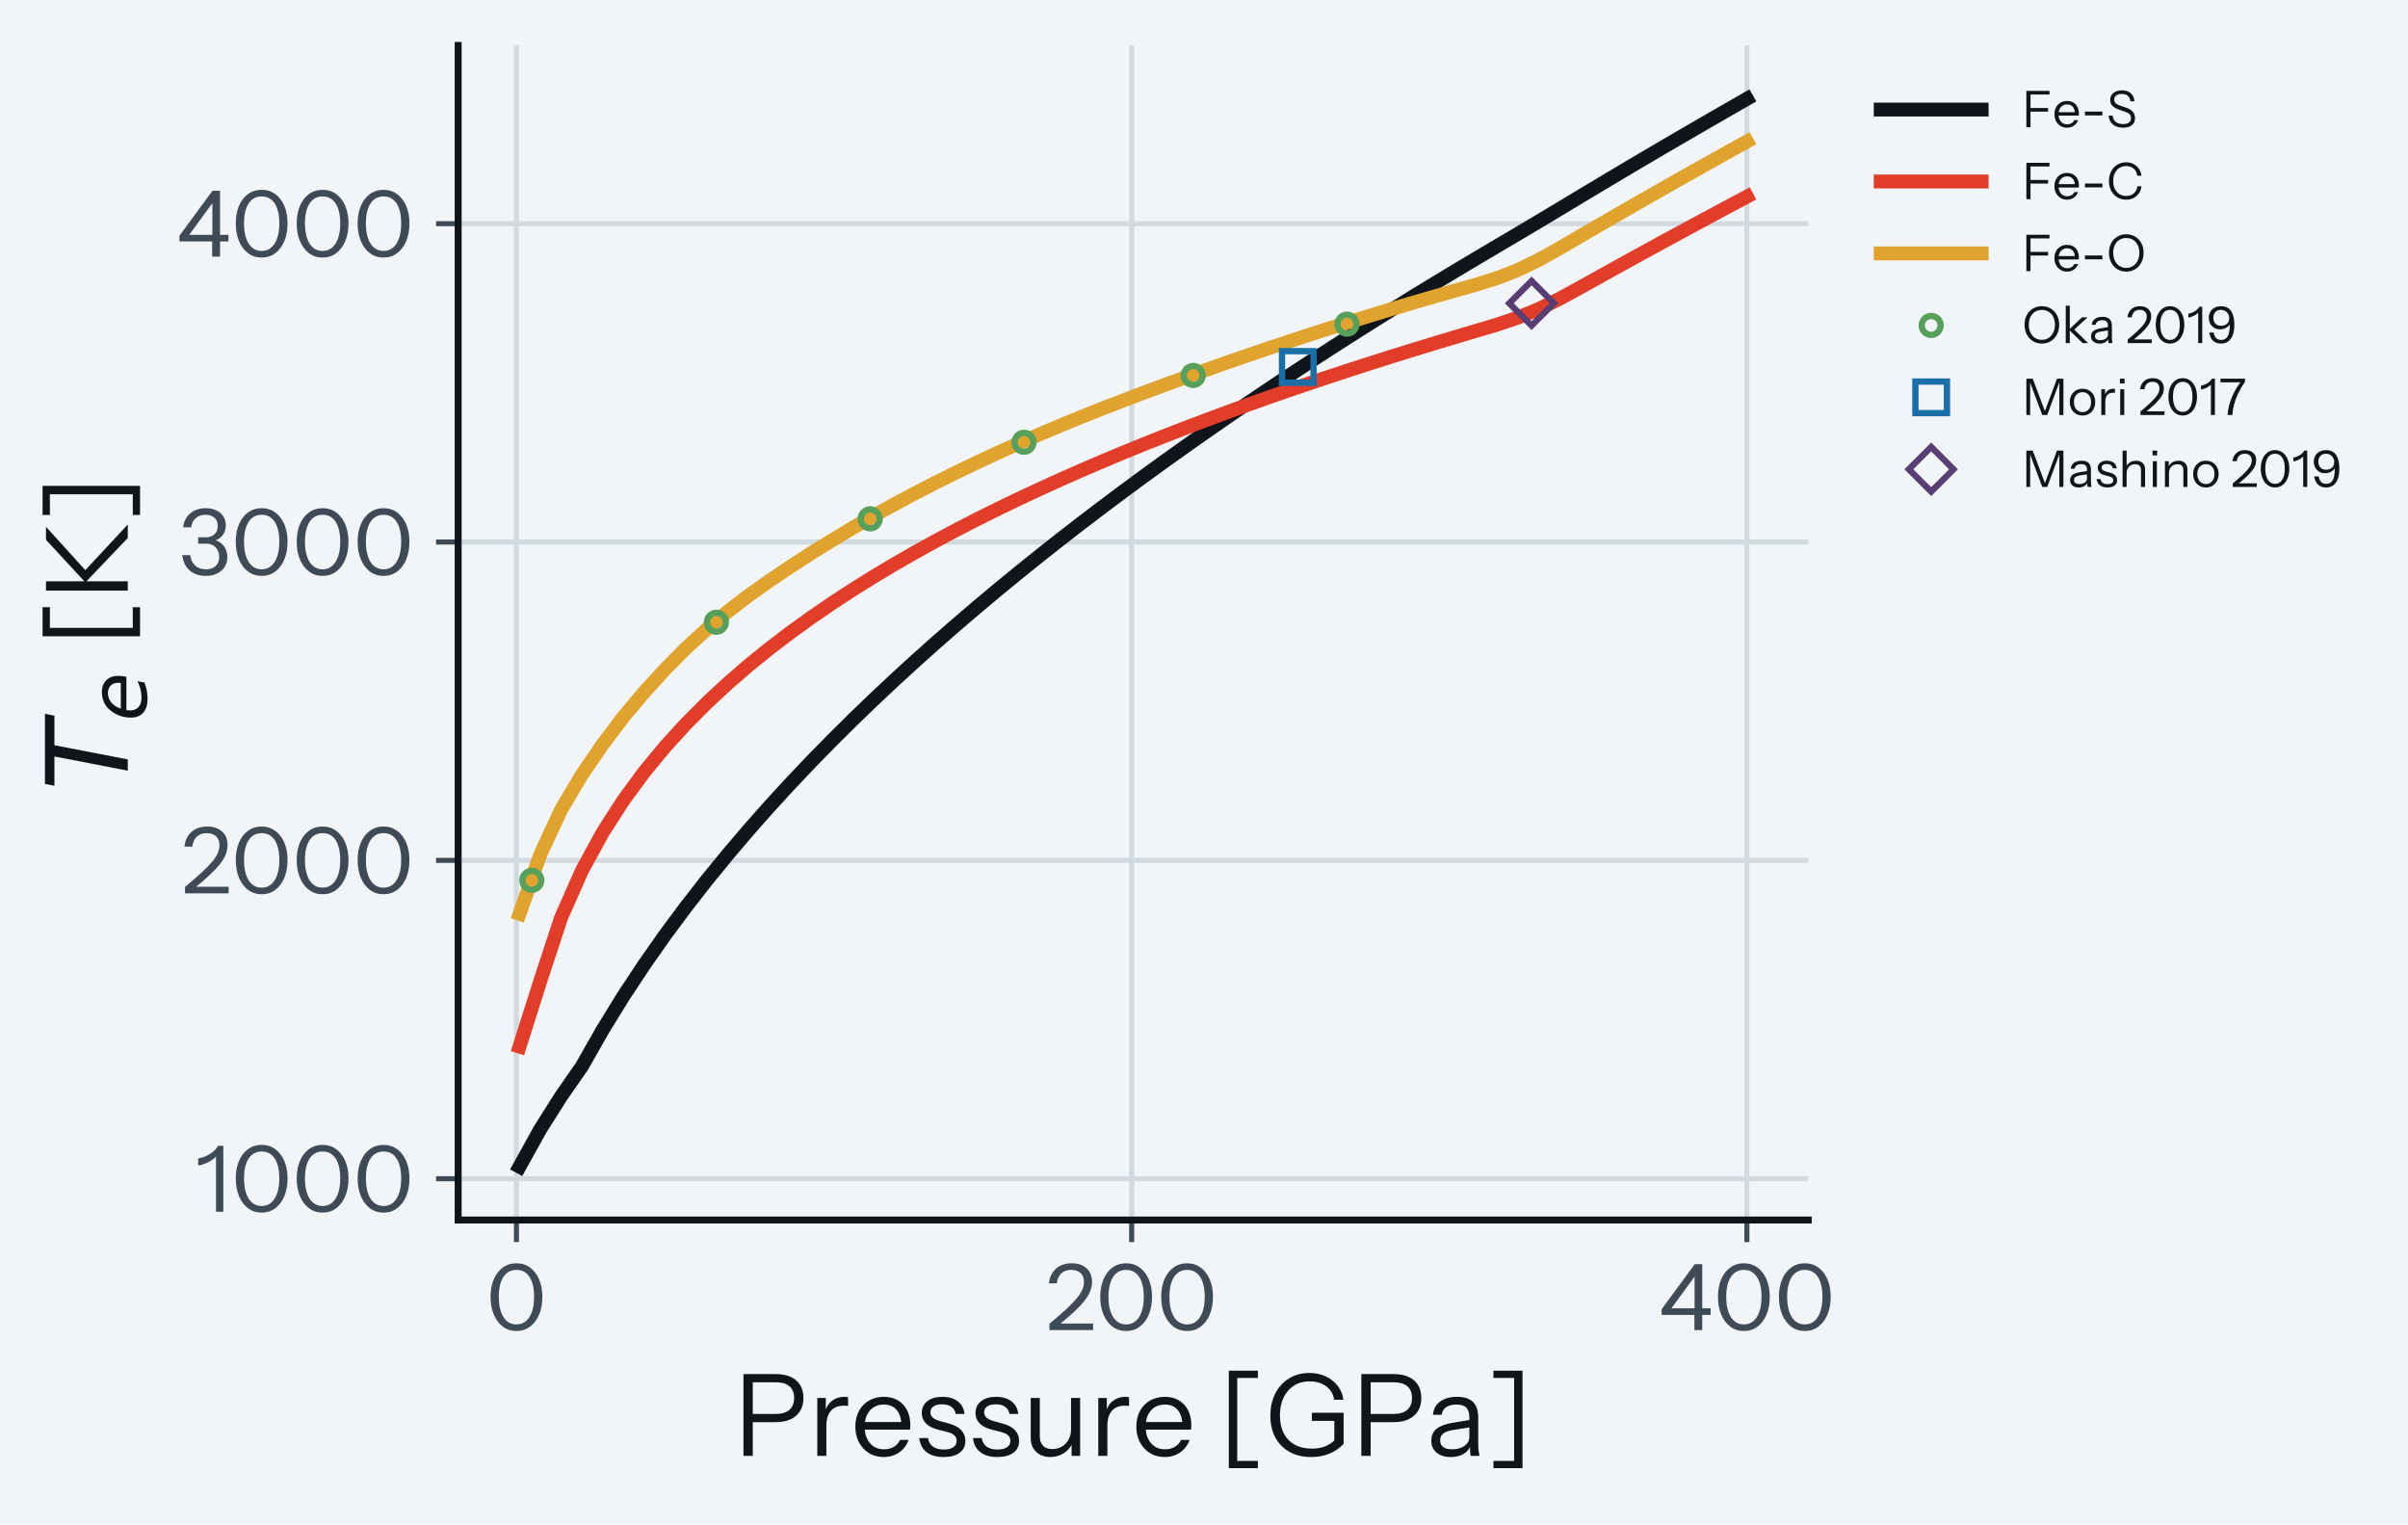
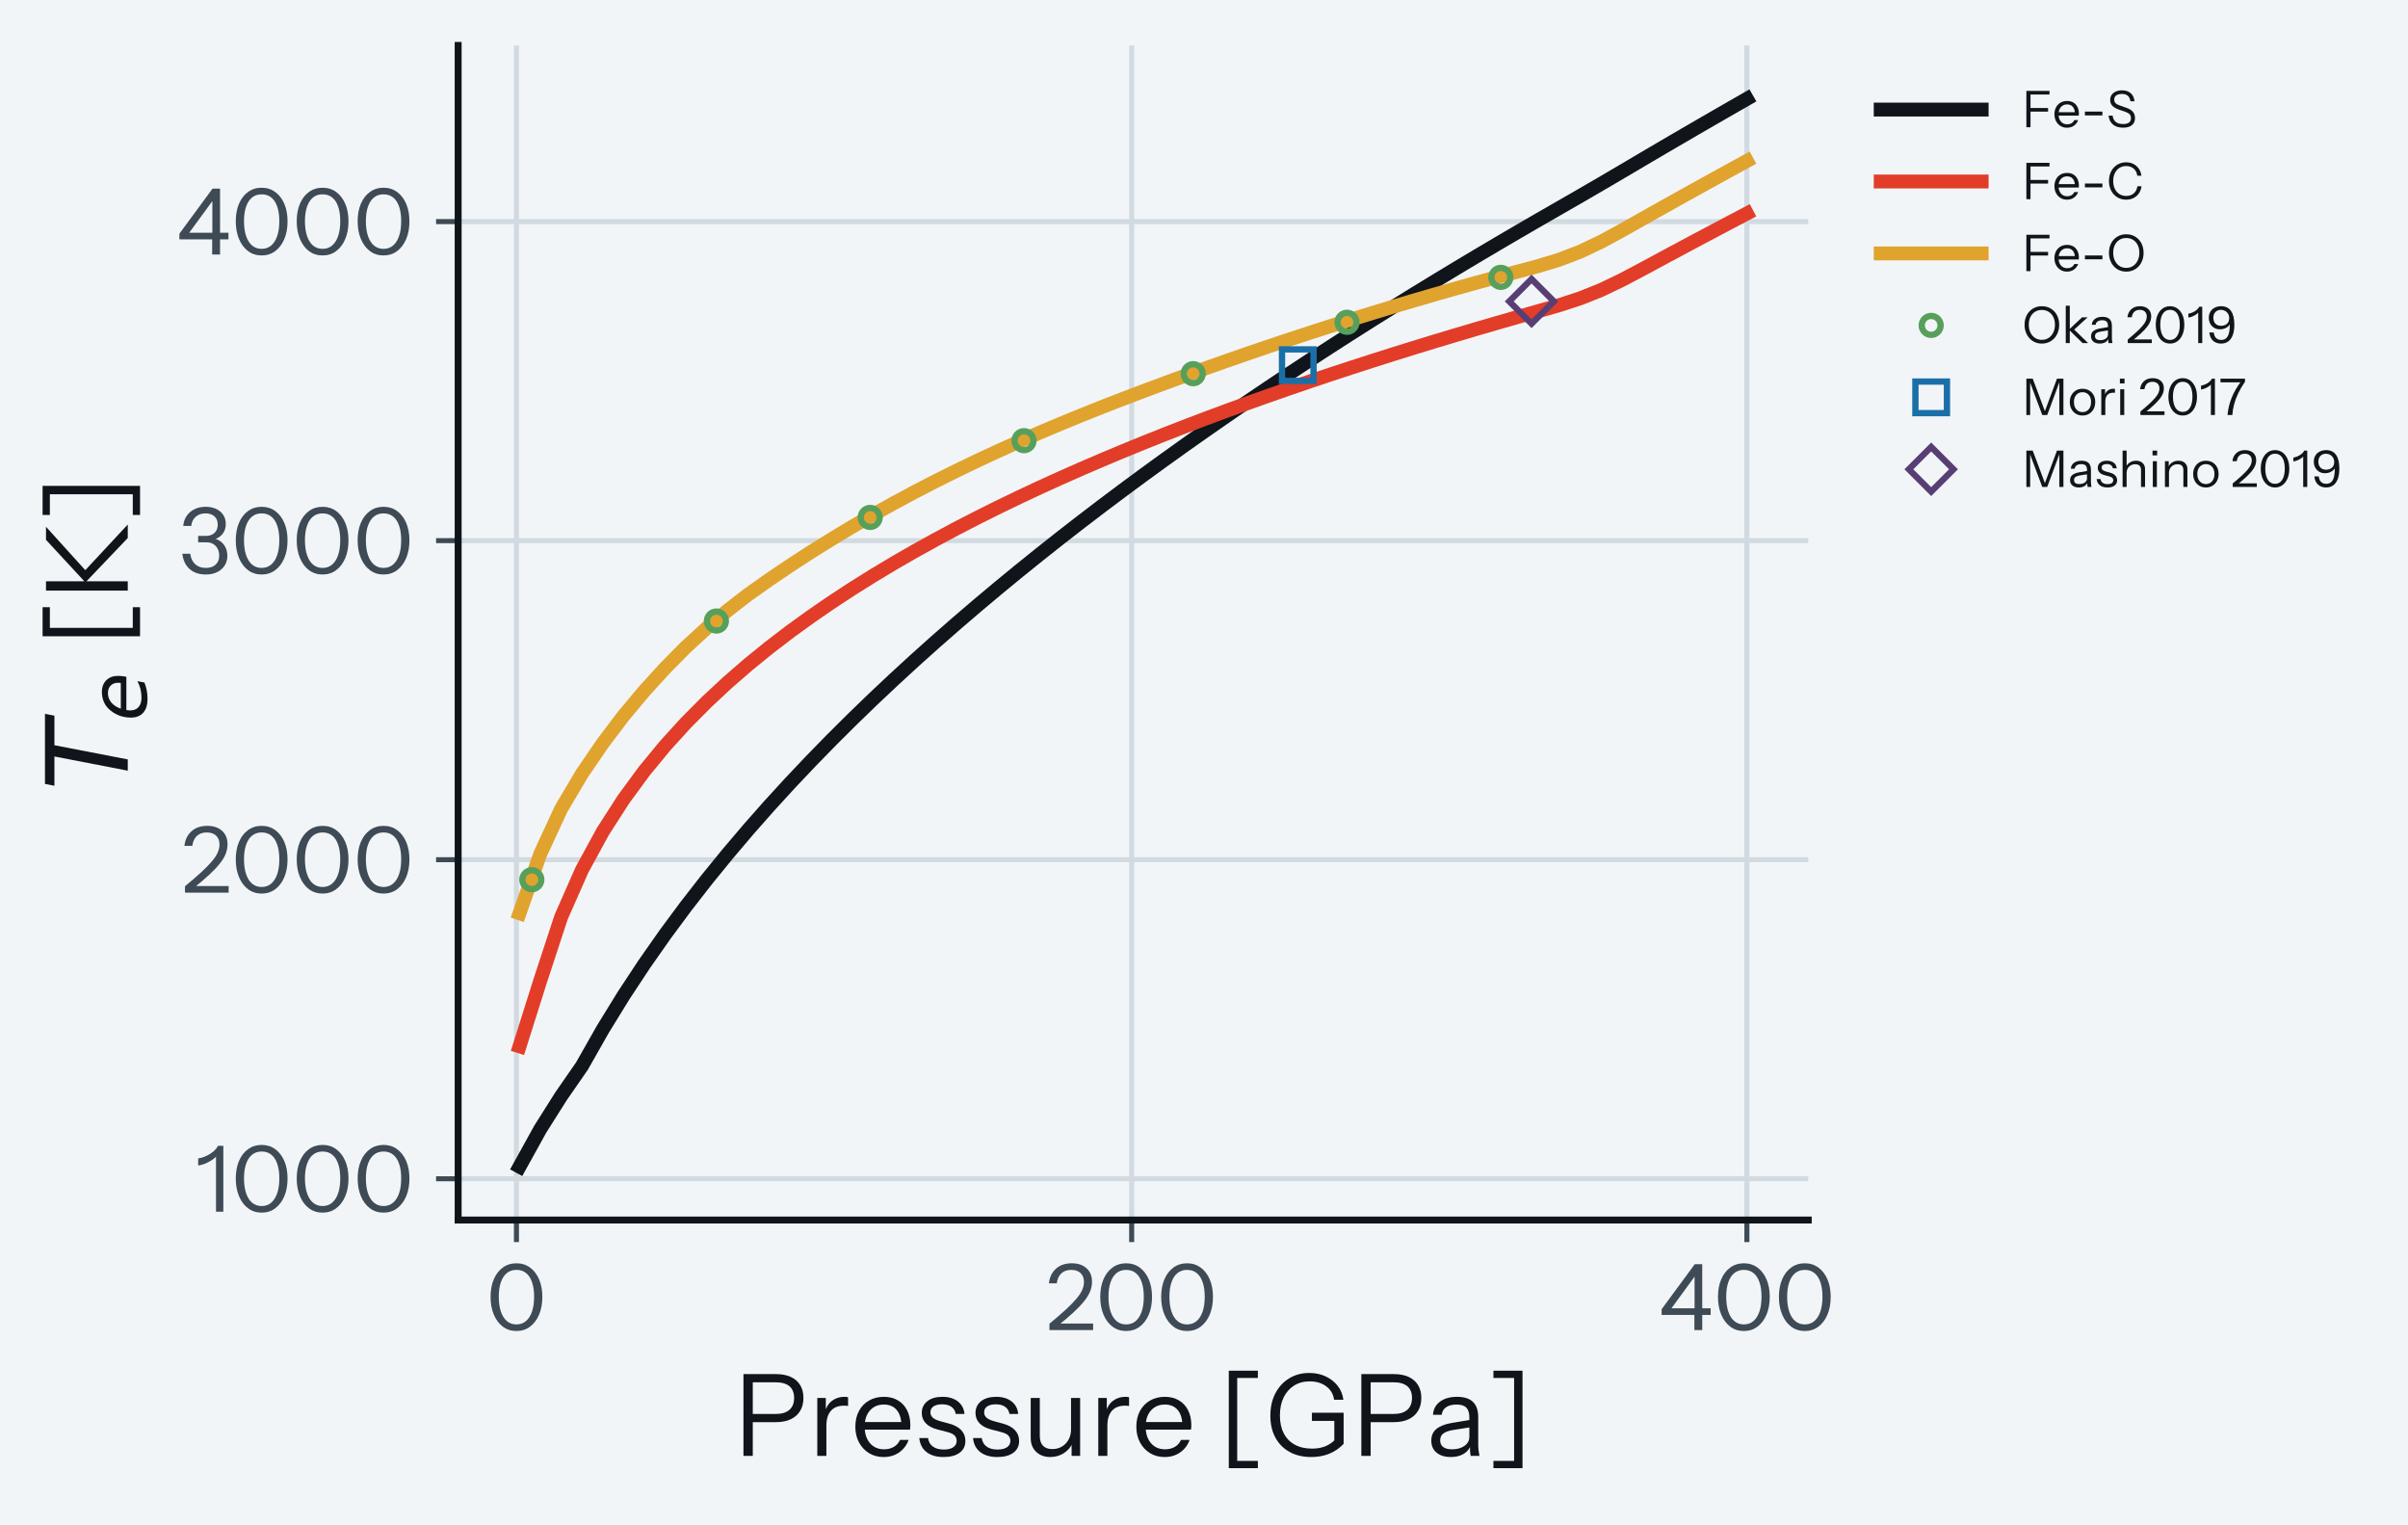
<svg xmlns="http://www.w3.org/2000/svg" xmlns:xlink="http://www.w3.org/1999/xlink" width="381.616pt" height="241.579pt" viewBox="0 0 381.616 241.579" version="1.1">
  <defs>
    <style type="text/css">*{stroke-linejoin: round; stroke-linecap: butt}</style>
  </defs>
  <g id="figure_1">
    <g id="patch_1">
      <path d="M 0 241.579  L 381.616 241.579  L 381.616 0  L 0 0  z " style="fill: #f2f5f7" />
    </g>
    <g id="axes_1">
      <g id="patch_2">
        <path d="M 72.608 193.316  L 286.57 193.316  L 286.57 7.2  L 72.608 7.2  z " style="fill: #f2f5f7" />
      </g>
      <g id="matplotlib.axis_1">
        <g id="xtick_1">
          <g id="line2d_1">
-             <path d="M 81.846 193.316  L 81.846 7.2  " clip-path="url(#pe6717783c5)" style="fill: none; stroke: #d2dae1; stroke-width: 0.8; stroke-linecap: square" />
+             <path d="M 81.846 193.316  L 81.846 7.2  " clip-path="url(#p23f329e859)" style="fill: none; stroke: #d2dae1; stroke-width: 0.8; stroke-linecap: square" />
          </g>
          <g id="line2d_2">
            <defs>
              <path id="m2a301ba8c9" d="M 0 0  L 0 3.5  " style="stroke: #3e4a55; stroke-width: 0.8" />
            </defs>
            <g>
              <use xlink:href="#m2a301ba8c9" x="81.846" y="193.316" style="fill: #3e4a55; stroke: #3e4a55; stroke-width: 0.8" />
            </g>
          </g>
          <g id="text_1">
            <g style="fill: #3e4a55" transform="translate(77.01825 210.7564) scale(0.145 -0.145)">
              <defs>
                <path id="InstrumentSans-Regular-30" d="M 2131 -64  Q 1587 -64 1180 240  Q 774 544 547 1085  Q 320 1626 320 2323  Q 320 3021 544 3549  Q 768 4077 1177 4374  Q 1587 4672 2131 4672  Q 2675 4672 3081 4374  Q 3488 4077 3715 3549  Q 3942 3021 3942 2323  Q 3942 1619 3715 1081  Q 3488 544 3081 240  Q 2675 -64 2131 -64  z M 2131 397  Q 2522 397 2797 630  Q 3072 864 3219 1296  Q 3366 1728 3366 2330  Q 3366 2925 3222 3347  Q 3078 3770 2803 3990  Q 2528 4211 2131 4211  Q 1734 4211 1459 3987  Q 1184 3763 1040 3344  Q 896 2925 896 2330  Q 896 1728 1043 1293  Q 1190 858 1465 627  Q 1741 397 2131 397  z " transform="scale(0.015625)" />
              </defs>
              <use xlink:href="#InstrumentSans-Regular-30" />
            </g>
          </g>
        </g>
        <g id="xtick_2">
          <g id="line2d_3">
-             <path d="M 179.345 193.316  L 179.345 7.2  " clip-path="url(#pe6717783c5)" style="fill: none; stroke: #d2dae1; stroke-width: 0.8; stroke-linecap: square" />
+             <path d="M 179.345 193.316  L 179.345 7.2  " clip-path="url(#p23f329e859)" style="fill: none; stroke: #d2dae1; stroke-width: 0.8; stroke-linecap: square" />
          </g>
          <g id="line2d_4">
            <g>
              <use xlink:href="#m2a301ba8c9" x="179.345" y="193.316" style="fill: #3e4a55; stroke: #3e4a55; stroke-width: 0.8" />
            </g>
          </g>
          <g id="text_2">
            <g style="fill: #3e4a55" transform="translate(165.7378 210.7564) scale(0.145 -0.145)">
              <defs>
                <path id="InstrumentSans-Regular-32" d="M 256 0  L 256 448  Q 947 1018 1411 1446  Q 1875 1875 2153 2208  Q 2432 2541 2550 2819  Q 2669 3098 2669 3366  Q 2669 3763 2432 3987  Q 2195 4211 1779 4211  Q 1350 4211 1088 3968  Q 826 3725 768 3270  L 218 3270  Q 282 3898 701 4285  Q 1120 4672 1818 4672  Q 2464 4672 2848 4326  Q 3232 3981 3232 3379  Q 3232 3053 3107 2726  Q 2982 2400 2697 2041  Q 2413 1683 1949 1251  Q 1485 819 800 275  L 678 461  L 3309 461  L 3309 0  L 256 0  z " transform="scale(0.015625)" />
              </defs>
              <use xlink:href="#InstrumentSans-Regular-32" />
              <use xlink:href="#InstrumentSans-Regular-30" transform="translate(54.49999 0)" />
              <use xlink:href="#InstrumentSans-Regular-30" transform="translate(121.1 0)" />
            </g>
          </g>
        </g>
        <g id="xtick_3">
          <g id="line2d_5">
-             <path d="M 276.844 193.316  L 276.844 7.2  " clip-path="url(#pe6717783c5)" style="fill: none; stroke: #d2dae1; stroke-width: 0.8; stroke-linecap: square" />
+             <path d="M 276.844 193.316  L 276.844 7.2  " clip-path="url(#p23f329e859)" style="fill: none; stroke: #d2dae1; stroke-width: 0.8; stroke-linecap: square" />
          </g>
          <g id="line2d_6">
            <g>
              <use xlink:href="#m2a301ba8c9" x="276.844" y="193.316" style="fill: #3e4a55; stroke: #3e4a55; stroke-width: 0.8" />
            </g>
          </g>
          <g id="text_3">
            <g style="fill: #3e4a55" transform="translate(262.838 210.7564) scale(0.145 -0.145)">
              <defs>
                <path id="InstrumentSans-Regular-34" d="M 2509 0  L 2509 1216  L 2522 1344  L 2522 3974  L 2694 3974  L 749 1312  L 576 1523  L 3648 1523  L 3648 1062  L 218 1062  L 218 1459  L 2534 4608  L 3059 4608  L 3059 0  L 2509 0  z " transform="scale(0.015625)" />
              </defs>
              <use xlink:href="#InstrumentSans-Regular-34" />
              <use xlink:href="#InstrumentSans-Regular-30" transform="translate(59.99999 0)" />
              <use xlink:href="#InstrumentSans-Regular-30" transform="translate(126.6 0)" />
            </g>
          </g>
        </g>
        <g id="text_4">
          <g style="fill: #10151b" transform="translate(116.2753 230.6889) scale(0.18 -0.18)">
            <defs>
              <path id="InstrumentSans-Regular-50" d="M 550 0  L 550 4608  L 2381 4608  Q 2874 4608 3219 4448  Q 3565 4288 3747 3987  Q 3930 3686 3930 3264  Q 3930 2842 3747 2538  Q 3565 2234 3219 2067  Q 2874 1901 2381 1901  L 934 1901  L 934 2362  L 2362 2362  Q 2874 2362 3139 2595  Q 3405 2829 3405 3264  Q 3405 3699 3142 3923  Q 2880 4147 2362 4147  L 1075 4147  L 1075 0  L 550 0  z " transform="scale(0.015625)" />
              <path id="InstrumentSans-Regular-72" d="M 512 0  L 512 3264  L 992 3264  L 992 2432  L 1024 2432  L 1024 0  L 512 0  z M 1024 1702  L 941 2477  Q 1056 2893 1350 3110  Q 1645 3328 2029 3328  Q 2189 3328 2246 3302  L 2246 2810  Q 2214 2822 2156 2825  Q 2099 2829 2016 2829  Q 1530 2829 1277 2537  Q 1024 2246 1024 1702  z " transform="scale(0.015625)" />
              <path id="InstrumentSans-Regular-65" d="M 1850 -64  Q 1382 -64 1024 157  Q 666 378 461 762  Q 256 1146 256 1645  Q 256 2144 457 2525  Q 659 2906 1024 3117  Q 1389 3328 1862 3328  Q 2317 3328 2653 3129  Q 2989 2931 3171 2572  Q 3354 2214 3354 1728  Q 3354 1664 3350 1606  Q 3347 1549 3334 1478  L 640 1478  L 640 1907  L 3021 1907  L 2854 1670  Q 2854 2259 2595 2576  Q 2336 2893 1862 2893  Q 1376 2893 1078 2557  Q 781 2221 781 1651  Q 781 1069 1078 720  Q 1376 371 1875 371  Q 2189 371 2425 508  Q 2662 646 2771 902  L 3258 902  Q 3098 454 2723 195  Q 2349 -64 1850 -64  z " transform="scale(0.015625)" />
              <path id="InstrumentSans-Regular-73" d="M 1619 -64  Q 1018 -64 659 214  Q 301 493 250 1005  L 742 1005  Q 787 691 1017 524  Q 1248 358 1632 358  Q 1971 358 2163 486  Q 2355 614 2355 851  Q 2355 1018 2246 1142  Q 2138 1267 1811 1350  L 1286 1485  Q 838 1600 614 1840  Q 390 2080 390 2413  Q 390 2835 704 3081  Q 1018 3328 1555 3328  Q 2086 3328 2419 3072  Q 2752 2816 2797 2362  L 2304 2362  Q 2259 2624 2060 2765  Q 1862 2906 1536 2906  Q 1222 2906 1049 2787  Q 877 2669 877 2451  Q 877 2285 1001 2163  Q 1126 2042 1421 1958  L 1933 1818  Q 2387 1696 2617 1446  Q 2848 1197 2848 845  Q 2848 416 2521 176  Q 2195 -64 1619 -64  z " transform="scale(0.015625)" />
              <path id="InstrumentSans-Regular-75" d="M 1574 -64  Q 1254 -64 1004 67  Q 755 198 614 438  Q 474 678 474 992  L 474 3264  L 986 3264  L 986 1126  Q 986 755 1168 569  Q 1350 384 1690 384  Q 1997 384 2233 525  Q 2470 666 2608 918  Q 2746 1171 2746 1498  L 2829 723  Q 2669 358 2329 147  Q 1990 -64 1574 -64  z M 2778 0  L 2778 768  L 2746 768  L 2746 3264  L 3258 3264  L 3258 0  L 2778 0  z " transform="scale(0.015625)" />
              <path id="InstrumentSans-Regular-20" transform="scale(0.015625)" />
              <path id="InstrumentSans-Regular-5b" d="M 576 -691  L 576 4800  L 2214 4800  L 2214 4390  L 1050 4390  L 1050 -282  L 2214 -282  L 2214 -691  L 576 -691  z " transform="scale(0.015625)" />
              <path id="InstrumentSans-Regular-47" d="M 2624 -64  Q 1920 -64 1401 224  Q 883 512 601 1033  Q 320 1555 320 2266  Q 320 2976 598 3517  Q 877 4058 1373 4365  Q 1869 4672 2515 4672  Q 3021 4672 3433 4480  Q 3846 4288 4112 3949  Q 4378 3610 4435 3162  L 3910 3162  Q 3846 3635 3472 3916  Q 3098 4198 2534 4198  Q 2029 4198 1651 3958  Q 1274 3718 1066 3289  Q 858 2861 858 2278  Q 858 1696 1072 1277  Q 1286 858 1692 634  Q 2099 410 2669 410  Q 3059 410 3366 522  Q 3674 634 3923 870  L 4448 678  Q 4096 307 3638 121  Q 3181 -64 2624 -64  z M 3923 678  L 3923 2170  L 4122 1971  L 2662 1971  L 2662 2432  L 4448 2432  L 4448 678  L 3923 678  z " transform="scale(0.015625)" />
              <path id="InstrumentSans-Regular-61" d="M 2515 0  Q 2490 109 2480 249  Q 2470 390 2470 608  L 2438 608  L 2438 2170  Q 2438 2541 2268 2717  Q 2099 2893 1722 2893  Q 1350 2893 1129 2742  Q 909 2592 883 2317  L 390 2317  Q 422 2790 787 3059  Q 1152 3328 1741 3328  Q 2349 3328 2643 3040  Q 2938 2752 2938 2176  L 2938 608  Q 2938 467 2957 316  Q 2976 166 3008 0  L 2515 0  z M 1395 -64  Q 890 -64 592 182  Q 294 429 294 858  Q 294 1286 588 1523  Q 883 1760 1446 1856  L 2586 2048  L 2586 1626  L 1523 1459  Q 1165 1402 979 1267  Q 794 1133 794 877  Q 794 627 963 499  Q 1133 371 1466 371  Q 1894 371 2166 566  Q 2438 762 2438 1075  L 2522 621  Q 2419 294 2121 115  Q 1824 -64 1395 -64  z " transform="scale(0.015625)" />
              <path id="InstrumentSans-Regular-5d" d="M 2022 4800  L 2022 -691  L 384 -691  L 384 -282  L 1549 -282  L 1549 4390  L 384 4390  L 384 4800  L 2022 4800  z " transform="scale(0.015625)" />
            </defs>
            <use xlink:href="#InstrumentSans-Regular-50" />
            <use xlink:href="#InstrumentSans-Regular-72" transform="translate(65.59999 0)" />
            <use xlink:href="#InstrumentSans-Regular-65" transform="translate(103.1 0)" />
            <use xlink:href="#InstrumentSans-Regular-73" transform="translate(159.5 0)" />
            <use xlink:href="#InstrumentSans-Regular-73" transform="translate(206.8 0)" />
            <use xlink:href="#InstrumentSans-Regular-75" transform="translate(254.0999 0)" />
            <use xlink:href="#InstrumentSans-Regular-72" transform="translate(312.9999 0)" />
            <use xlink:href="#InstrumentSans-Regular-65" transform="translate(350.4999 0)" />
            <use xlink:href="#InstrumentSans-Regular-20" transform="translate(406.8999 0)" />
            <use xlink:href="#InstrumentSans-Regular-5b" transform="translate(426.8999 0)" />
            <use xlink:href="#InstrumentSans-Regular-47" transform="translate(467.4999 0)" />
            <use xlink:href="#InstrumentSans-Regular-50" transform="translate(543.9999 0)" />
            <use xlink:href="#InstrumentSans-Regular-61" transform="translate(609.5999 0)" />
            <use xlink:href="#InstrumentSans-Regular-5d" transform="translate(662.8999 0)" />
          </g>
        </g>
      </g>
      <g id="matplotlib.axis_2">
        <g id="ytick_1">
          <g id="line2d_7">
-             <path d="M 72.608 186.775  L 286.57 186.775  " clip-path="url(#pe6717783c5)" style="fill: none; stroke: #d2dae1; stroke-width: 0.8; stroke-linecap: square" />
+             <path d="M 72.608 186.779  L 286.57 186.779  " clip-path="url(#p23f329e859)" style="fill: none; stroke: #d2dae1; stroke-width: 0.8; stroke-linecap: square" />
          </g>
          <g id="line2d_8">
            <defs>
              <path id="me776a80f98" d="M 0 0  L -3.5 0  " style="stroke: #3e4a55; stroke-width: 0.8" />
            </defs>
            <g>
-               <use xlink:href="#me776a80f98" x="72.608" y="186.775" style="fill: #3e4a55; stroke: #3e4a55; stroke-width: 0.8" />
+               <use xlink:href="#me776a80f98" x="72.608" y="186.779" style="fill: #3e4a55; stroke: #3e4a55; stroke-width: 0.8" />
            </g>
          </g>
          <g id="text_5">
-             <g style="fill: #3e4a55" transform="translate(30.97141 191.9949) scale(0.145 -0.145)">
+             <g style="fill: #3e4a55" transform="translate(30.97141 191.9992) scale(0.145 -0.145)">
              <defs>
                <path id="InstrumentSans-Regular-31" d="M 1440 0  L 1440 4083  L 1574 4051  Q 1498 3878 1280 3705  Q 1062 3533 777 3405  Q 493 3277 192 3232  L 192 3725  Q 493 3776 768 3904  Q 1043 4032 1257 4214  Q 1472 4397 1574 4608  L 1952 4608  L 1952 0  L 1440 0  z " transform="scale(0.015625)" />
              </defs>
              <use xlink:href="#InstrumentSans-Regular-31" />
              <use xlink:href="#InstrumentSans-Regular-30" transform="translate(39.09999 0)" />
              <use xlink:href="#InstrumentSans-Regular-30" transform="translate(105.7 0)" />
              <use xlink:href="#InstrumentSans-Regular-30" transform="translate(172.3 0)" />
            </g>
          </g>
        </g>
        <g id="ytick_2">
          <g id="line2d_9">
-             <path d="M 72.608 136.331  L 286.57 136.331  " clip-path="url(#pe6717783c5)" style="fill: none; stroke: #d2dae1; stroke-width: 0.8; stroke-linecap: square" />
+             <path d="M 72.608 136.223  L 286.57 136.223  " clip-path="url(#p23f329e859)" style="fill: none; stroke: #d2dae1; stroke-width: 0.8; stroke-linecap: square" />
          </g>
          <g id="line2d_10">
            <g>
-               <use xlink:href="#me776a80f98" x="72.608" y="136.331" style="fill: #3e4a55; stroke: #3e4a55; stroke-width: 0.8" />
+               <use xlink:href="#me776a80f98" x="72.608" y="136.223" style="fill: #3e4a55; stroke: #3e4a55; stroke-width: 0.8" />
            </g>
          </g>
          <g id="text_6">
-             <g style="fill: #3e4a55" transform="translate(28.7375 141.5509) scale(0.145 -0.145)">
+             <g style="fill: #3e4a55" transform="translate(28.7375 141.4431) scale(0.145 -0.145)">
              <use xlink:href="#InstrumentSans-Regular-32" />
              <use xlink:href="#InstrumentSans-Regular-30" transform="translate(54.49999 0)" />
              <use xlink:href="#InstrumentSans-Regular-30" transform="translate(121.1 0)" />
              <use xlink:href="#InstrumentSans-Regular-30" transform="translate(187.7 0)" />
            </g>
          </g>
        </g>
        <g id="ytick_3">
          <g id="line2d_11">
-             <path d="M 72.608 85.887  L 286.57 85.887  " clip-path="url(#pe6717783c5)" style="fill: none; stroke: #d2dae1; stroke-width: 0.8; stroke-linecap: square" />
+             <path d="M 72.608 85.667  L 286.57 85.667  " clip-path="url(#p23f329e859)" style="fill: none; stroke: #d2dae1; stroke-width: 0.8; stroke-linecap: square" />
          </g>
          <g id="line2d_12">
            <g>
-               <use xlink:href="#me776a80f98" x="72.608" y="85.887" style="fill: #3e4a55; stroke: #3e4a55; stroke-width: 0.8" />
+               <use xlink:href="#me776a80f98" x="72.608" y="85.667" style="fill: #3e4a55; stroke: #3e4a55; stroke-width: 0.8" />
            </g>
          </g>
          <g id="text_7">
-             <g style="fill: #3e4a55" transform="translate(28.31609 91.10697) scale(0.145 -0.145)">
+             <g style="fill: #3e4a55" transform="translate(28.31609 90.88694) scale(0.145 -0.145)">
              <defs>
                <path id="InstrumentSans-Regular-33" d="M 1894 -64  Q 1434 -64 1085 105  Q 736 275 521 601  Q 307 928 256 1389  L 806 1389  Q 877 909 1158 653  Q 1440 397 1901 397  Q 2336 397 2585 627  Q 2835 858 2835 1254  Q 2835 1670 2592 1929  Q 2349 2189 1939 2189  L 1363 2189  L 1363 2637  L 1920 2637  Q 2291 2637 2512 2851  Q 2733 3066 2733 3424  Q 2733 3802 2499 4006  Q 2266 4211 1869 4211  Q 1478 4211 1203 3984  Q 928 3757 877 3334  L 320 3334  Q 358 3744 563 4041  Q 768 4339 1110 4505  Q 1453 4672 1882 4672  Q 2298 4672 2618 4525  Q 2938 4378 3117 4106  Q 3296 3834 3296 3469  Q 3296 3142 3149 2892  Q 3002 2643 2749 2502  Q 2496 2362 2170 2362  L 2131 2496  Q 2522 2496 2806 2333  Q 3091 2170 3248 1888  Q 3405 1606 3405 1235  Q 3405 851 3213 556  Q 3021 262 2681 99  Q 2342 -64 1894 -64  z " transform="scale(0.015625)" />
              </defs>
              <use xlink:href="#InstrumentSans-Regular-33" />
              <use xlink:href="#InstrumentSans-Regular-30" transform="translate(57.39999 0)" />
              <use xlink:href="#InstrumentSans-Regular-30" transform="translate(124 0)" />
              <use xlink:href="#InstrumentSans-Regular-30" transform="translate(190.6 0)" />
            </g>
          </g>
        </g>
        <g id="ytick_4">
          <g id="line2d_13">
-             <path d="M 72.608 35.443  L 286.57 35.443  " clip-path="url(#pe6717783c5)" style="fill: none; stroke: #d2dae1; stroke-width: 0.8; stroke-linecap: square" />
+             <path d="M 72.608 35.111  L 286.57 35.111  " clip-path="url(#p23f329e859)" style="fill: none; stroke: #d2dae1; stroke-width: 0.8; stroke-linecap: square" />
          </g>
          <g id="line2d_14">
            <g>
-               <use xlink:href="#me776a80f98" x="72.608" y="35.443" style="fill: #3e4a55; stroke: #3e4a55; stroke-width: 0.8" />
+               <use xlink:href="#me776a80f98" x="72.608" y="35.111" style="fill: #3e4a55; stroke: #3e4a55; stroke-width: 0.8" />
            </g>
          </g>
          <g id="text_8">
-             <g style="fill: #3e4a55" transform="translate(27.94 40.663) scale(0.145 -0.145)">
+             <g style="fill: #3e4a55" transform="translate(27.94 40.33082) scale(0.145 -0.145)">
              <use xlink:href="#InstrumentSans-Regular-34" />
              <use xlink:href="#InstrumentSans-Regular-30" transform="translate(59.99999 0)" />
              <use xlink:href="#InstrumentSans-Regular-30" transform="translate(126.6 0)" />
              <use xlink:href="#InstrumentSans-Regular-30" transform="translate(193.2 0)" />
            </g>
          </g>
        </g>
        <g id="text_9">
          <g style="fill: #10151b" transform="translate(20.25 125.2782) rotate(-90) scale(0.18 -0.18)">
            <defs>
              <path id="DejaVuSans-Oblique-54" d="M 378 4666  L 4325 4666  L 4225 4134  L 2559 4134  L 1759 0  L 1125 0  L 1925 4134  L 275 4134  L 378 4666  z " transform="scale(0.015625)" />
              <path id="DejaVuSans-Oblique-65" d="M 3078 2063  Q 3088 2113 3092 2166  Q 3097 2219 3097 2272  Q 3097 2653 2873 2875  Q 2650 3097 2266 3097  Q 1838 3097 1509 2826  Q 1181 2556 1013 2059  L 3078 2063  z M 3578 1613  L 903 1613  Q 884 1494 878 1425  Q 872 1356 872 1306  Q 872 872 1139 634  Q 1406 397 1894 397  Q 2269 397 2603 481  Q 2938 566 3225 728  L 3116 159  Q 2806 34 2476 -28  Q 2147 -91 1806 -91  Q 1078 -91 686 257  Q 294 606 294 1247  Q 294 1794 489 2264  Q 684 2734 1063 3103  Q 1306 3334 1642 3459  Q 1978 3584 2356 3584  Q 2950 3584 3301 3228  Q 3653 2872 3653 2272  Q 3653 2128 3634 1964  Q 3616 1800 3578 1613  z " transform="scale(0.015625)" />
              <path id="InstrumentSans-Regular-4b" d="M 550 0  L 550 4608  L 1075 4608  L 1075 0  L 550 0  z M 1018 2394  L 3411 4608  L 4147 4608  L 1702 2394  L 1018 2394  z M 3514 0  L 1005 2394  L 1702 2394  L 4275 0  L 3514 0  z " transform="scale(0.015625)" />
            </defs>
            <use xlink:href="#DejaVuSans-Oblique-54" />
            <use xlink:href="#DejaVuSans-Oblique-65" transform="translate(61.08398 -16.40625) scale(0.7)" />
            <use xlink:href="#InstrumentSans-Regular-20" transform="translate(106.8848 0)" />
            <use xlink:href="#InstrumentSans-Regular-5b" transform="translate(126.8847 0)" />
            <use xlink:href="#InstrumentSans-Regular-4b" transform="translate(167.4847 0)" />
            <use xlink:href="#InstrumentSans-Regular-5d" transform="translate(236.6847 0)" />
          </g>
        </g>
      </g>
      <g id="line2d_15">
-         <path d="M 82.334 184.857  L 85.631 178.913  L 88.927 173.706  L 92.224 168.962  L 95.521 163.164  L 98.818 157.816  L 102.115 152.828  L 105.411 148.137  L 108.708 143.696  L 112.005 139.471  L 115.302 135.433  L 118.598 131.559  L 121.895 127.831  L 125.192 124.235  L 128.489 120.757  L 131.786 117.387  L 135.082 114.116  L 138.379 110.934  L 141.676 107.837  L 144.973 104.817  L 148.269 101.868  L 151.566 98.987  L 154.863 96.169  L 158.16 93.41  L 161.457 90.706  L 164.753 88.055  L 168.05 85.453  L 171.347 82.898  L 174.644 80.388  L 177.941 77.92  L 181.237 75.492  L 184.534 73.102  L 187.831 70.749  L 191.128 68.432  L 194.424 66.147  L 197.721 63.895  L 201.018 61.674  L 204.315 59.483  L 207.612 57.32  L 210.908 55.184  L 214.205 53.075  L 217.502 50.992  L 220.799 48.933  L 224.096 46.898  L 227.392 44.886  L 230.689 42.896  L 233.986 40.928  L 237.283 38.978  L 240.579 37.031  L 243.876 35.072  L 247.173 33.096  L 250.47 31.112  L 253.767 29.136  L 257.063 27.172  L 260.36 25.223  L 263.657 23.285  L 266.954 21.361  L 270.251 19.449  L 273.547 17.548  L 276.844 15.66  " clip-path="url(#pe6717783c5)" style="fill: none; stroke: #10151b; stroke-width: 2.2; stroke-linecap: square" />
+         <path d="M 82.334 184.857  L 85.631 178.899  L 88.927 173.681  L 92.224 168.926  L 95.521 163.116  L 98.818 157.755  L 102.115 152.756  L 105.411 148.055  L 108.708 143.605  L 112.005 139.37  L 115.302 135.323  L 118.598 131.44  L 121.895 127.705  L 125.192 124.1  L 128.489 120.615  L 131.786 117.237  L 135.082 113.958  L 138.379 110.77  L 141.676 107.666  L 144.973 104.639  L 148.269 101.684  L 151.566 98.797  L 154.863 95.972  L 158.16 93.207  L 161.457 90.497  L 164.753 87.84  L 168.05 85.232  L 171.347 82.672  L 174.644 80.156  L 177.941 77.682  L 181.237 75.249  L 184.534 72.854  L 187.831 70.496  L 191.128 68.173  L 194.424 65.883  L 197.721 63.626  L 201.018 61.4  L 204.315 59.204  L 207.612 57.036  L 210.908 54.896  L 214.205 52.782  L 217.502 50.694  L 220.799 48.631  L 224.096 46.591  L 227.392 44.575  L 230.689 42.58  L 233.986 40.608  L 237.283 38.656  L 240.579 36.725  L 243.876 34.813  L 247.173 32.917  L 250.47 31.021  L 253.767 29.107  L 257.063 27.172  L 260.36 25.227  L 263.657 23.289  L 266.954 21.364  L 270.251 19.451  L 273.547 17.549  L 276.844 15.66  " clip-path="url(#p23f329e859)" style="fill: none; stroke: #10151b; stroke-width: 2.2; stroke-linecap: square" />
      </g>
      <g id="line2d_16">
-         <path d="M 82.334 165.833  L 85.631 155.416  L 88.927 145.399  L 92.224 137.943  L 95.521 131.904  L 98.818 126.78  L 102.115 122.303  L 105.411 118.309  L 108.708 114.692  L 112.005 111.379  L 115.302 108.316  L 118.598 105.464  L 121.895 102.791  L 125.192 100.273  L 128.489 97.891  L 131.786 95.629  L 135.082 93.474  L 138.379 91.415  L 141.676 89.442  L 144.973 87.547  L 148.269 85.724  L 151.566 83.967  L 154.863 82.269  L 158.16 80.628  L 161.457 79.038  L 164.753 77.497  L 168.05 76  L 171.347 74.545  L 174.644 73.129  L 177.941 71.75  L 181.237 70.406  L 184.534 69.095  L 187.831 67.815  L 191.128 66.563  L 194.424 65.34  L 197.721 64.143  L 201.018 62.972  L 204.315 61.824  L 207.612 60.699  L 210.908 59.596  L 214.205 58.513  L 217.502 57.451  L 220.799 56.408  L 224.096 55.383  L 227.392 54.375  L 230.689 53.385  L 233.986 52.411  L 237.283 51.427  L 240.579 50.314  L 243.876 48.955  L 247.173 47.329  L 250.47 45.531  L 253.767 43.694  L 257.063 41.868  L 260.36 40.055  L 263.657 38.253  L 266.954 36.463  L 270.251 34.685  L 273.547 32.917  L 276.844 31.161  " clip-path="url(#pe6717783c5)" style="fill: none; stroke: #e23d28; stroke-width: 2.2; stroke-linecap: square" />
+         <path d="M 82.334 165.791  L 85.631 155.351  L 88.927 145.311  L 92.224 137.838  L 95.521 131.786  L 98.818 126.651  L 102.115 122.164  L 105.411 118.161  L 108.708 114.536  L 112.005 111.216  L 115.302 108.146  L 118.598 105.287  L 121.895 102.608  L 125.192 100.085  L 128.489 97.698  L 131.786 95.431  L 135.082 93.271  L 138.379 91.207  L 141.676 89.229  L 144.973 87.331  L 148.269 85.504  L 151.566 83.742  L 154.863 82.041  L 158.16 80.396  L 161.457 78.803  L 164.753 77.258  L 168.05 75.758  L 171.347 74.3  L 174.644 72.881  L 177.941 71.499  L 181.237 70.152  L 184.534 68.838  L 187.831 67.554  L 191.128 66.3  L 194.424 65.074  L 197.721 63.875  L 201.018 62.701  L 204.315 61.55  L 207.612 60.423  L 210.908 59.317  L 214.205 58.232  L 217.502 57.168  L 220.799 56.122  L 224.096 55.095  L 227.392 54.085  L 230.689 53.093  L 233.986 52.116  L 237.283 51.156  L 240.579 50.21  L 243.876 49.279  L 247.173 48.334  L 250.47 47.257  L 253.767 45.935  L 257.063 44.354  L 260.36 42.61  L 263.657 40.831  L 266.954 39.064  L 270.251 37.307  L 273.547 35.562  L 276.844 33.827  " clip-path="url(#p23f329e859)" style="fill: none; stroke: #e23d28; stroke-width: 2.2; stroke-linecap: square" />
      </g>
      <g id="line2d_17">
-         <path d="M 82.334 144.798  L 85.631 135.4  L 88.927 128.291  L 92.224 122.74  L 95.521 117.922  L 98.818 113.572  L 102.115 109.645  L 105.411 106.035  L 108.708 102.709  L 112.005 99.699  L 115.302 96.925  L 118.598 94.387  L 121.895 92.062  L 125.192 89.836  L 128.489 87.697  L 131.786 85.65  L 135.082 83.671  L 138.379 81.774  L 141.676 79.944  L 144.973 78.179  L 148.269 76.479  L 151.566 74.843  L 154.863 73.257  L 158.16 71.728  L 161.457 70.247  L 164.753 68.813  L 168.05 67.423  L 171.347 66.073  L 174.644 64.759  L 177.941 63.483  L 181.237 62.232  L 184.534 61.004  L 187.831 59.799  L 191.128 58.615  L 194.424 57.45  L 197.721 56.309  L 201.018 55.186  L 204.315 54.088  L 207.612 53.009  L 210.908 51.948  L 214.205 50.911  L 217.502 49.891  L 220.799 48.892  L 224.096 47.918  L 227.392 46.96  L 230.689 46.023  L 233.986 45.093  L 237.283 44.059  L 240.579 42.77  L 243.876 41.166  L 247.173 39.324  L 250.47 37.401  L 253.767 35.485  L 257.063 33.582  L 260.36 31.691  L 263.657 29.813  L 266.954 27.947  L 270.251 26.094  L 273.547 24.251  L 276.844 22.42  " clip-path="url(#pe6717783c5)" style="fill: none; stroke: #e0a32e; stroke-width: 2.2; stroke-linecap: square" />
+         <path d="M 82.334 144.709  L 85.631 135.29  L 88.927 128.166  L 92.224 122.601  L 95.521 117.773  L 98.818 113.413  L 102.115 109.478  L 105.411 105.859  L 108.708 102.527  L 112.005 99.509  L 115.302 96.73  L 118.598 94.186  L 121.895 91.855  L 125.192 89.625  L 128.489 87.481  L 131.786 85.429  L 135.082 83.446  L 138.379 81.545  L 141.676 79.711  L 144.973 77.942  L 148.269 76.238  L 151.566 74.598  L 154.863 73.009  L 158.16 71.477  L 161.457 69.992  L 164.753 68.555  L 168.05 67.162  L 171.347 65.809  L 174.644 64.492  L 177.941 63.213  L 181.237 61.96  L 184.534 60.729  L 187.831 59.521  L 191.128 58.334  L 194.424 57.167  L 197.721 56.024  L 201.018 54.897  L 204.315 53.797  L 207.612 52.716  L 210.908 51.652  L 214.205 50.614  L 217.502 49.591  L 220.799 48.589  L 224.096 47.613  L 227.392 46.653  L 230.689 45.714  L 233.986 44.795  L 237.283 43.893  L 240.579 43.015  L 243.876 42.132  L 247.173 41.127  L 250.47 39.86  L 253.767 38.29  L 257.063 36.502  L 260.36 34.642  L 263.657 32.79  L 266.954 30.95  L 270.251 29.122  L 273.547 27.305  L 276.844 25.499  " clip-path="url(#p23f329e859)" style="fill: none; stroke: #e0a32e; stroke-width: 2.2; stroke-linecap: square" />
      </g>
      <g id="line2d_18">
        <defs>
          <path id="m844edbf049" d="M 0 1.5  C 0.398 1.5 0.779 1.342 1.061 1.061  C 1.342 0.779 1.5 0.398 1.5 0  C 1.5 -0.398 1.342 -0.779 1.061 -1.061  C 0.779 -1.342 0.398 -1.5 0 -1.5  C -0.398 -1.5 -0.779 -1.342 -1.061 -1.061  C -1.342 -0.779 -1.5 -0.398 -1.5 0  C -1.5 0.398 -1.342 0.779 -1.061 1.061  C -0.779 1.342 -0.398 1.5 0 1.5  z " style="stroke: #57a05c" />
        </defs>
-         <g clip-path="url(#pe6717783c5)">
-           <use xlink:href="#m844edbf049" x="84.284" y="139.49" style="fill-opacity: 0; stroke: #57a05c" />
-           <use xlink:href="#m844edbf049" x="113.533" y="98.596" style="fill-opacity: 0; stroke: #57a05c" />
-           <use xlink:href="#m844edbf049" x="137.908" y="82.214" style="fill-opacity: 0; stroke: #57a05c" />
-           <use xlink:href="#m844edbf049" x="162.283" y="70.08" style="fill-opacity: 0; stroke: #57a05c" />
-           <use xlink:href="#m844edbf049" x="189.095" y="59.49" style="fill-opacity: 0; stroke: #57a05c" />
-           <use xlink:href="#m844edbf049" x="213.47" y="51.36" style="fill-opacity: 0; stroke: #57a05c" />
+         <g clip-path="url(#p23f329e859)">
+           <use xlink:href="#m844edbf049" x="84.284" y="139.389" style="fill-opacity: 0; stroke: #57a05c" />
+           <use xlink:href="#m844edbf049" x="113.533" y="98.404" style="fill-opacity: 0; stroke: #57a05c" />
+           <use xlink:href="#m844edbf049" x="137.908" y="81.985" style="fill-opacity: 0; stroke: #57a05c" />
+           <use xlink:href="#m844edbf049" x="162.283" y="69.825" style="fill-opacity: 0; stroke: #57a05c" />
+           <use xlink:href="#m844edbf049" x="189.095" y="59.211" style="fill-opacity: 0; stroke: #57a05c" />
+           <use xlink:href="#m844edbf049" x="213.47" y="51.063" style="fill-opacity: 0; stroke: #57a05c" />
+           <use xlink:href="#m844edbf049" x="237.845" y="43.946" style="fill-opacity: 0; stroke: #57a05c" />
        </g>
      </g>
      <g id="line2d_19">
        <defs>
          <path id="m87ecea37ed" d="M -2.5 2.5  L 2.5 2.5  L 2.5 -2.5  L -2.5 -2.5  z " style="stroke: #1b6fa8; stroke-linejoin: miter" />
        </defs>
-         <g clip-path="url(#pe6717783c5)">
-           <use xlink:href="#m87ecea37ed" x="205.67" y="58.143" style="fill-opacity: 0; stroke: #1b6fa8; stroke-linejoin: miter" />
+         <g clip-path="url(#p23f329e859)">
+           <use xlink:href="#m87ecea37ed" x="205.67" y="57.861" style="fill-opacity: 0; stroke: #1b6fa8; stroke-linejoin: miter" />
        </g>
      </g>
      <g id="line2d_20">
        <defs>
          <path id="m39ad37e591" d="M -0 3.536  L 3.536 0  L 0 -3.536  L -3.536 -0  z " style="stroke: #593e74; stroke-linejoin: miter" />
        </defs>
-         <g clip-path="url(#pe6717783c5)">
-           <use xlink:href="#m39ad37e591" x="242.719" y="48.054" style="fill-opacity: 0; stroke: #593e74; stroke-linejoin: miter" />
+         <g clip-path="url(#p23f329e859)">
+           <use xlink:href="#m39ad37e591" x="242.719" y="47.75" style="fill-opacity: 0; stroke: #593e74; stroke-linejoin: miter" />
        </g>
      </g>
      <g id="patch_3">
        <path d="M 72.608 193.316  L 72.608 7.2  " style="fill: none; stroke: #10151b; stroke-width: 1.1; stroke-linejoin: miter; stroke-linecap: square" />
      </g>
      <g id="patch_4">
        <path d="M 72.608 193.316  L 286.57 193.316  " style="fill: none; stroke: #10151b; stroke-width: 1.1; stroke-linejoin: miter; stroke-linecap: square" />
      </g>
      <g id="legend_1">
        <g id="patch_5">
          <path d="M 296.449 82  L 372.816 82  Q 374.416 82 374.416 80.4  L 374.416 12.8  Q 374.416 11.2 372.816 11.2  L 296.449 11.2  Q 294.849 11.2 294.849 12.8  L 294.849 80.4  Q 294.849 82 296.449 82  z " style="fill: #f2f5f7" />
        </g>
        <g id="line2d_21">
          <path d="M 298.049 17.36  L 306.049 17.36  L 314.049 17.36  " style="fill: none; stroke: #10151b; stroke-width: 2.2; stroke-linecap: square" />
        </g>
        <g id="text_10">
          <g style="fill: #10151b" transform="translate(320.4488 20.16) scale(0.08 -0.08)">
            <defs>
              <path id="InstrumentSans-Regular-46" d="M 550 0  L 550 4608  L 1075 4608  L 1075 0  L 550 0  z M 819 1978  L 819 2438  L 3302 2438  L 3302 1978  L 819 1978  z M 819 4147  L 819 4608  L 3482 4608  L 3482 4147  L 819 4147  z " transform="scale(0.015625)" />
              <path id="InstrumentSans-Regular-2d" d="M 512 1498  L 512 1984  L 2726 1984  L 2726 1498  L 512 1498  z " transform="scale(0.015625)" />
              <path id="InstrumentSans-Regular-53" d="M 2112 -58  Q 1306 -58 829 339  Q 352 736 269 1472  L 781 1472  Q 851 941 1184 672  Q 1517 403 2106 403  Q 2605 403 2857 592  Q 3110 781 3110 1146  Q 3110 1459 2937 1644  Q 2765 1830 2400 1952  L 1626 2221  Q 1037 2426 755 2717  Q 474 3008 474 3456  Q 474 3827 659 4099  Q 845 4371 1184 4524  Q 1523 4678 1971 4678  Q 2662 4678 3078 4316  Q 3494 3955 3558 3290  L 3046 3290  Q 2963 3770 2704 3994  Q 2445 4218 1958 4218  Q 1498 4218 1242 4032  Q 986 3846 986 3507  Q 986 3219 1165 3046  Q 1344 2874 1722 2746  L 2547 2458  Q 3085 2272 3353 1955  Q 3622 1638 3622 1152  Q 3622 576 3228 259  Q 2835 -58 2112 -58  z " transform="scale(0.015625)" />
            </defs>
            <use xlink:href="#InstrumentSans-Regular-46" />
            <use xlink:href="#InstrumentSans-Regular-65" transform="translate(60.2 0)" />
            <use xlink:href="#InstrumentSans-Regular-2d" transform="translate(116.6 0)" />
            <use xlink:href="#InstrumentSans-Regular-53" transform="translate(167.2 0)" />
          </g>
        </g>
        <g id="line2d_22">
          <path d="M 298.049 28.76  L 306.049 28.76  L 314.049 28.76  " style="fill: none; stroke: #e23d28; stroke-width: 2.2; stroke-linecap: square" />
        </g>
        <g id="text_11">
          <g style="fill: #10151b" transform="translate(320.4488 31.56) scale(0.08 -0.08)">
            <defs>
              <path id="InstrumentSans-Regular-43" d="M 2502 -64  Q 2029 -64 1629 112  Q 1229 288 934 605  Q 640 922 480 1354  Q 320 1786 320 2304  Q 320 2822 480 3254  Q 640 3686 931 4003  Q 1222 4320 1622 4496  Q 2022 4672 2496 4672  Q 3014 4672 3427 4461  Q 3840 4250 4105 3866  Q 4371 3482 4435 2970  L 3910 2970  Q 3834 3539 3459 3868  Q 3085 4198 2502 4198  Q 2010 4198 1638 3958  Q 1267 3718 1062 3292  Q 858 2867 858 2304  Q 858 1741 1062 1315  Q 1267 890 1638 650  Q 2010 410 2496 410  Q 3091 410 3472 742  Q 3853 1075 3923 1638  L 4448 1638  Q 4384 1126 4118 742  Q 3853 358 3440 147  Q 3027 -64 2502 -64  z " transform="scale(0.015625)" />
            </defs>
            <use xlink:href="#InstrumentSans-Regular-46" />
            <use xlink:href="#InstrumentSans-Regular-65" transform="translate(60.2 0)" />
            <use xlink:href="#InstrumentSans-Regular-2d" transform="translate(116.6 0)" />
            <use xlink:href="#InstrumentSans-Regular-43" transform="translate(167.2 0)" />
          </g>
        </g>
        <g id="line2d_23">
          <path d="M 298.049 40.16  L 306.049 40.16  L 314.049 40.16  " style="fill: none; stroke: #e0a32e; stroke-width: 2.2; stroke-linecap: square" />
        </g>
        <g id="text_12">
          <g style="fill: #10151b" transform="translate(320.4488 42.96) scale(0.08 -0.08)">
            <defs>
              <path id="InstrumentSans-Regular-4f" d="M 2515 -64  Q 2035 -64 1635 112  Q 1235 288 940 611  Q 646 934 483 1369  Q 320 1805 320 2323  Q 320 3008 601 3539  Q 883 4070 1379 4371  Q 1875 4672 2509 4672  Q 3155 4672 3651 4371  Q 4147 4070 4428 3539  Q 4710 3008 4710 2317  Q 4710 1798 4547 1363  Q 4384 928 4089 608  Q 3795 288 3392 112  Q 2989 -64 2515 -64  z M 2509 410  Q 3002 410 3376 656  Q 3750 902 3961 1337  Q 4173 1773 4173 2330  Q 4173 2880 3965 3302  Q 3757 3725 3382 3961  Q 3008 4198 2509 4198  Q 2010 4198 1638 3961  Q 1267 3725 1062 3305  Q 858 2886 858 2330  Q 858 1766 1066 1334  Q 1274 902 1645 656  Q 2016 410 2509 410  z " transform="scale(0.015625)" />
            </defs>
            <use xlink:href="#InstrumentSans-Regular-46" />
            <use xlink:href="#InstrumentSans-Regular-65" transform="translate(60.2 0)" />
            <use xlink:href="#InstrumentSans-Regular-2d" transform="translate(116.6 0)" />
            <use xlink:href="#InstrumentSans-Regular-4f" transform="translate(167.2 0)" />
          </g>
        </g>
        <g id="line2d_24">
          <g>
            <use xlink:href="#m844edbf049" x="306.049" y="51.56" style="fill-opacity: 0; stroke: #57a05c" />
          </g>
        </g>
        <g id="text_13">
          <g style="fill: #10151b" transform="translate(320.4488 54.36) scale(0.08 -0.08)">
            <defs>
              <path id="InstrumentSans-Regular-6b" d="M 512 0  L 512 4736  L 1024 4736  L 1024 0  L 512 0  z M 2643 0  L 909 1696  L 2579 3264  L 3283 3264  L 1408 1549  L 1440 1850  L 3347 0  L 2643 0  z " transform="scale(0.015625)" />
              <path id="InstrumentSans-Regular-39" d="M 1843 -64  Q 1440 -64 1120 93  Q 800 250 601 560  Q 403 870 346 1338  L 909 1338  Q 973 838 1222 617  Q 1472 397 1856 397  Q 2138 397 2342 512  Q 2547 627 2681 864  Q 2816 1101 2880 1469  Q 2944 1837 2944 2342  L 2944 2758  L 3091 2739  Q 3034 2445 2835 2217  Q 2637 1990 2342 1865  Q 2048 1741 1709 1741  Q 1286 1741 966 1929  Q 646 2118 464 2451  Q 282 2784 282 3206  Q 282 3654 480 3980  Q 678 4307 1033 4489  Q 1389 4672 1850 4672  Q 2669 4672 3094 4077  Q 3520 3482 3520 2330  Q 3520 1562 3325 1027  Q 3130 493 2755 214  Q 2381 -64 1843 -64  z M 1843 2189  Q 2285 2189 2576 2438  Q 2867 2688 2867 3155  Q 2867 3469 2729 3705  Q 2592 3942 2355 4076  Q 2118 4211 1818 4211  Q 1389 4211 1123 3939  Q 858 3667 858 3194  Q 858 2739 1117 2464  Q 1376 2189 1843 2189  z " transform="scale(0.015625)" />
            </defs>
            <use xlink:href="#InstrumentSans-Regular-4f" />
            <use xlink:href="#InstrumentSans-Regular-6b" transform="translate(78.59999 0)" />
            <use xlink:href="#InstrumentSans-Regular-61" transform="translate(132.1 0)" />
            <use xlink:href="#InstrumentSans-Regular-20" transform="translate(185.4 0)" />
            <use xlink:href="#InstrumentSans-Regular-32" transform="translate(205.3999 0)" />
            <use xlink:href="#InstrumentSans-Regular-30" transform="translate(259.8999 0)" />
            <use xlink:href="#InstrumentSans-Regular-31" transform="translate(326.4999 0)" />
            <use xlink:href="#InstrumentSans-Regular-39" transform="translate(365.5999 0)" />
          </g>
        </g>
        <g id="line2d_25">
          <g>
            <use xlink:href="#m87ecea37ed" x="306.049" y="62.96" style="fill-opacity: 0; stroke: #1b6fa8; stroke-linejoin: miter" />
          </g>
        </g>
        <g id="text_14">
          <g style="fill: #10151b" transform="translate(320.4488 65.76) scale(0.08 -0.08)">
            <defs>
              <path id="InstrumentSans-Regular-4d" d="M 550 0  L 550 4608  L 1357 4608  L 3021 166  L 2778 166  L 4429 4608  L 5248 4608  L 5248 0  L 4730 0  L 4730 4333  L 4800 4333  L 3194 0  L 2566 0  L 960 4294  L 1030 4294  L 1030 0  L 550 0  z " transform="scale(0.015625)" />
              <path id="InstrumentSans-Regular-6f" d="M 1869 -64  Q 1389 -64 1024 160  Q 659 384 457 771  Q 256 1158 256 1645  Q 256 2138 461 2515  Q 666 2893 1027 3110  Q 1389 3328 1869 3328  Q 2355 3328 2716 3110  Q 3078 2893 3280 2515  Q 3482 2138 3482 1645  Q 3482 1158 3280 771  Q 3078 384 2716 160  Q 2355 -64 1869 -64  z M 1869 371  Q 2202 371 2445 534  Q 2688 698 2822 986  Q 2957 1274 2957 1651  Q 2957 2214 2659 2553  Q 2362 2893 1869 2893  Q 1382 2893 1081 2553  Q 781 2214 781 1651  Q 781 1274 915 986  Q 1050 698 1296 534  Q 1542 371 1869 371  z " transform="scale(0.015625)" />
              <path id="InstrumentSans-Regular-69" d="M 512 0  L 512 3264  L 1024 3264  L 1024 0  L 512 0  z M 472 4006  L 472 4608  L 1061 4608  L 1061 4006  L 472 4006  z " transform="scale(0.015625)" />
              <path id="InstrumentSans-Regular-37" d="M 1050 0  Q 1139 1088 1558 2153  Q 1978 3219 2816 4333  L 2848 4147  L 154 4147  L 154 4608  L 3264 4608  L 3264 4224  Q 2752 3475 2416 2777  Q 2080 2080 1894 1398  Q 1709 717 1658 0  L 1050 0  z " transform="scale(0.015625)" />
            </defs>
            <use xlink:href="#InstrumentSans-Regular-4d" />
            <use xlink:href="#InstrumentSans-Regular-6f" transform="translate(90.59999 0)" />
            <use xlink:href="#InstrumentSans-Regular-72" transform="translate(149 0)" />
            <use xlink:href="#InstrumentSans-Regular-69" transform="translate(186.5 0)" />
            <use xlink:href="#InstrumentSans-Regular-20" transform="translate(210.5 0)" />
            <use xlink:href="#InstrumentSans-Regular-32" transform="translate(230.4999 0)" />
            <use xlink:href="#InstrumentSans-Regular-30" transform="translate(284.9999 0)" />
            <use xlink:href="#InstrumentSans-Regular-31" transform="translate(351.5999 0)" />
            <use xlink:href="#InstrumentSans-Regular-37" transform="translate(390.6999 0)" />
          </g>
        </g>
        <g id="line2d_26">
          <g>
            <use xlink:href="#m39ad37e591" x="306.049" y="74.36" style="fill-opacity: 0; stroke: #593e74; stroke-linejoin: miter" />
          </g>
        </g>
        <g id="text_15">
          <g style="fill: #10151b" transform="translate(320.4488 77.16) scale(0.08 -0.08)">
            <defs>
              <path id="InstrumentSans-Regular-68" d="M 512 0  L 512 4608  L 1024 4608  L 1024 0  L 512 0  z M 2848 0  L 2848 2138  Q 2848 2509 2662 2694  Q 2477 2880 2112 2880  Q 1792 2880 1545 2739  Q 1299 2598 1161 2348  Q 1024 2099 1024 1766  L 941 2541  Q 1107 2906 1449 3117  Q 1792 3328 2227 3328  Q 2739 3328 3049 3037  Q 3360 2746 3360 2272  L 3360 0  L 2848 0  z " transform="scale(0.015625)" />
              <path id="InstrumentSans-Regular-6e" d="M 512 0  L 512 3264  L 992 3264  L 992 2496  L 1024 2496  L 1024 0  L 512 0  z M 2848 0  L 2848 2138  Q 2848 2509 2662 2694  Q 2477 2880 2112 2880  Q 1792 2880 1545 2739  Q 1299 2598 1161 2348  Q 1024 2099 1024 1766  L 941 2541  Q 1107 2906 1449 3117  Q 1792 3328 2227 3328  Q 2739 3328 3049 3037  Q 3360 2746 3360 2272  L 3360 0  L 2848 0  z " transform="scale(0.015625)" />
            </defs>
            <use xlink:href="#InstrumentSans-Regular-4d" />
            <use xlink:href="#InstrumentSans-Regular-61" transform="translate(90.59999 0)" />
            <use xlink:href="#InstrumentSans-Regular-73" transform="translate(143.9 0)" />
            <use xlink:href="#InstrumentSans-Regular-68" transform="translate(191.2 0)" />
            <use xlink:href="#InstrumentSans-Regular-69" transform="translate(251.1 0)" />
            <use xlink:href="#InstrumentSans-Regular-6e" transform="translate(275.0999 0)" />
            <use xlink:href="#InstrumentSans-Regular-6f" transform="translate(334.9999 0)" />
            <use xlink:href="#InstrumentSans-Regular-20" transform="translate(393.3999 0)" />
            <use xlink:href="#InstrumentSans-Regular-32" transform="translate(413.3999 0)" />
            <use xlink:href="#InstrumentSans-Regular-30" transform="translate(467.8999 0)" />
            <use xlink:href="#InstrumentSans-Regular-31" transform="translate(534.4999 0)" />
            <use xlink:href="#InstrumentSans-Regular-39" transform="translate(573.5999 0)" />
          </g>
        </g>
      </g>
    </g>
  </g>
  <defs>
-     <clipPath id="pe6717783c5">
+     <clipPath id="p23f329e859">
      <rect x="72.608" y="7.2" width="213.961" height="186.116" />
    </clipPath>
  </defs>
</svg>
